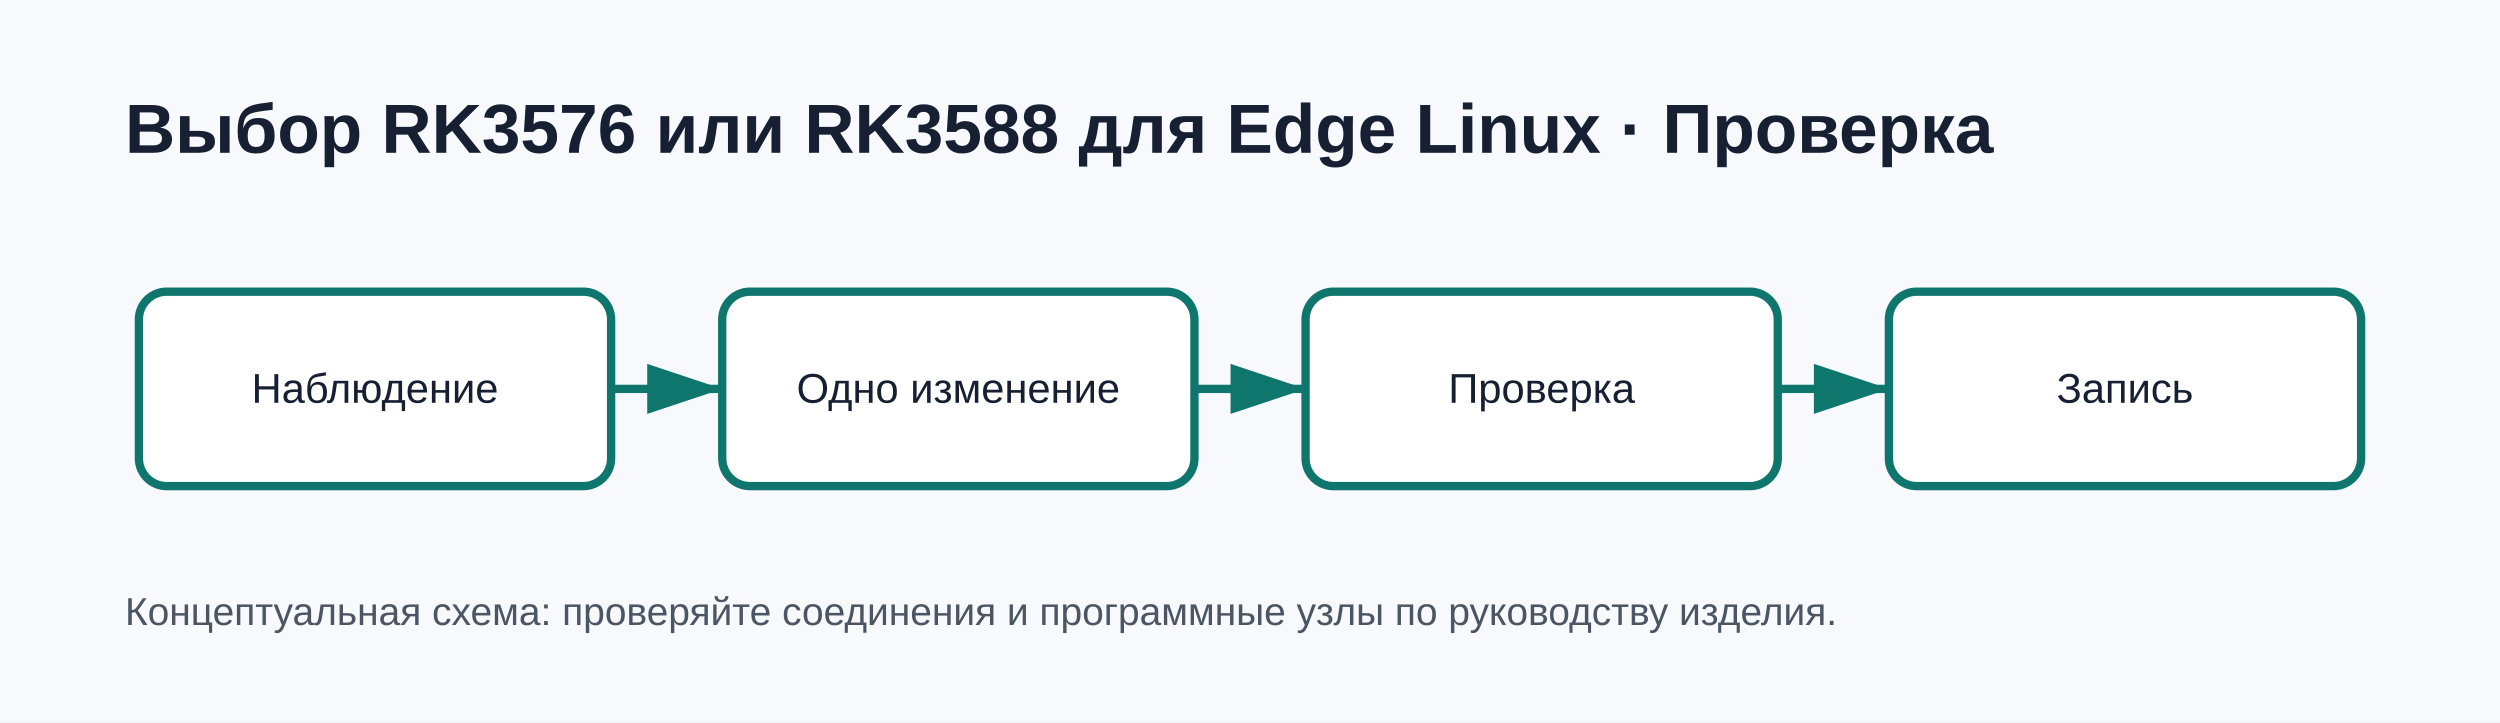
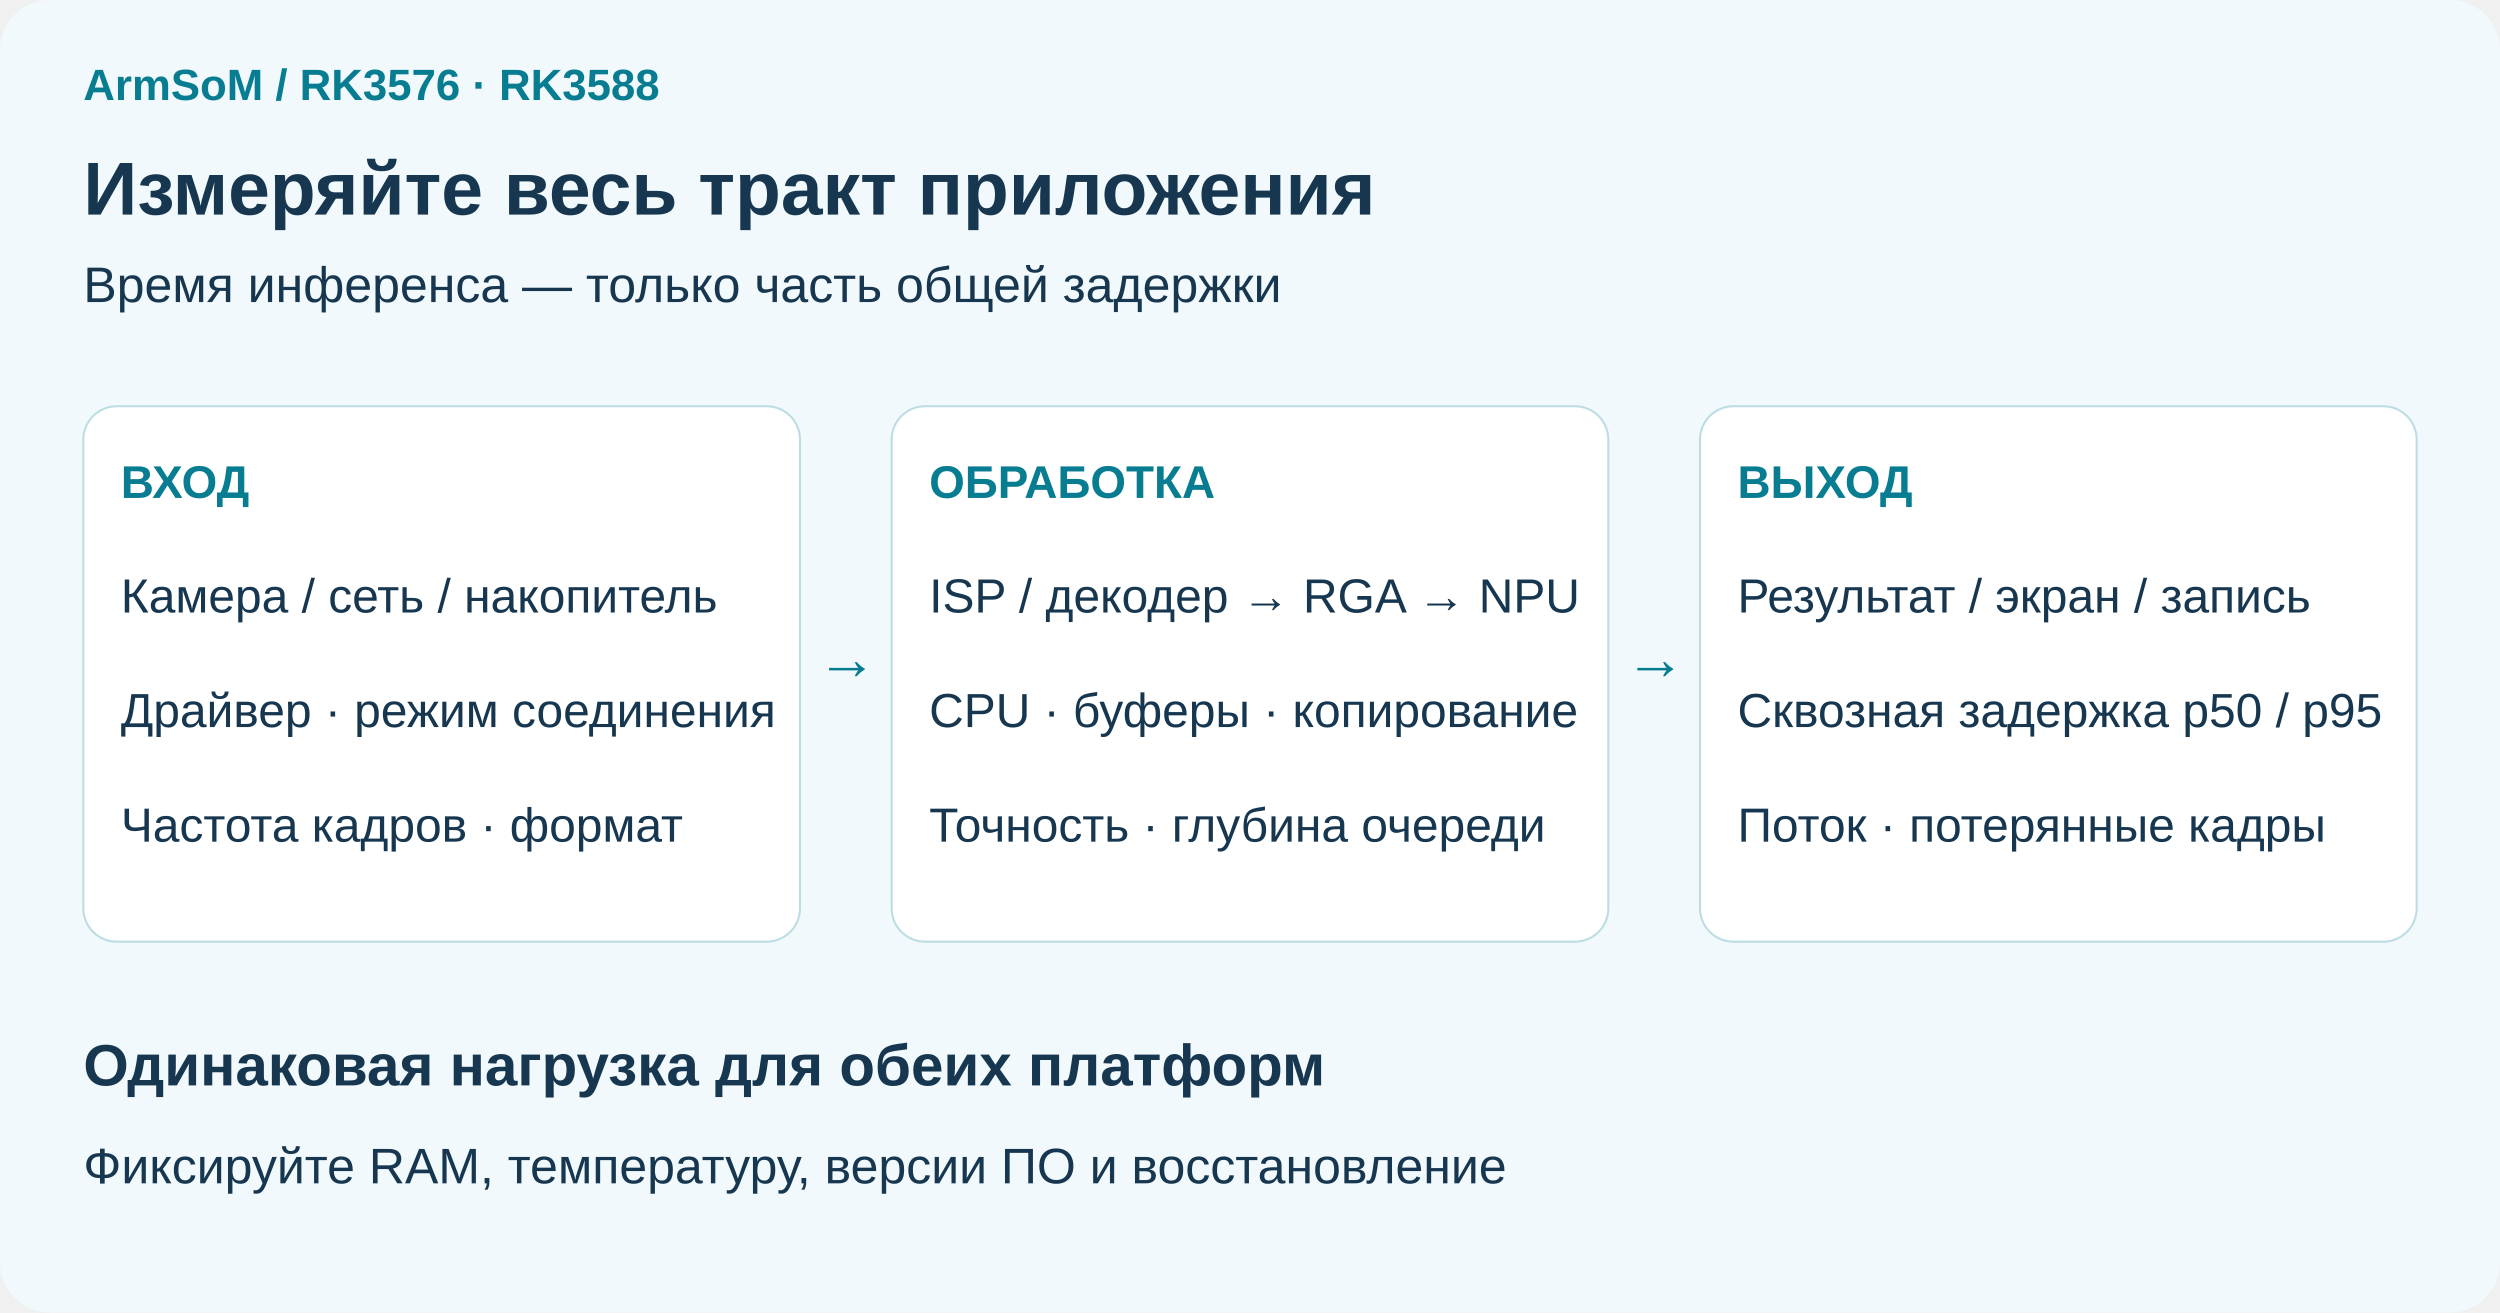
- <svg xmlns="http://www.w3.org/2000/svg" width="900" height="260" viewBox="0 0 900 260" role="img" aria-labelledby="t d">
-   <defs>
-     <marker id="a" markerWidth="10" markerHeight="10" refX="9" refY="3" orient="auto">
-       <path d="M0,0 L0,6 L9,3 z" fill="#0f766e" />
-     </marker>
-   </defs>
-   <rect width="900" height="260" fill="#f7f9fc" />
-   <text x="45" y="55" font-family="Arial, sans-serif" font-weight="bold" font-size="25.00" fill="#172033">Выбор RK3576 или RK3588 для Edge Linux · Проверка</text>
-   <rect x="50" y="105" width="170" height="70" rx="10" fill="#fff" stroke="#0f766e" stroke-width="3" />
-   <text x="135" y="145" text-anchor="middle" font-family="Arial, sans-serif" font-size="15.00" fill="#172033">Наблюдение</text>
-   <rect x="260" y="105" width="170" height="70" rx="10" fill="#fff" stroke="#0f766e" stroke-width="3" />
-   <text x="345" y="145" text-anchor="middle" font-family="Arial, sans-serif" font-size="15.00" fill="#172033">Одно изменение</text>
-   <rect x="470" y="105" width="170" height="70" rx="10" fill="#fff" stroke="#0f766e" stroke-width="3" />
-   <text x="555" y="145" text-anchor="middle" font-family="Arial, sans-serif" font-size="15.00" fill="#172033">Проверка</text>
-   <rect x="680" y="105" width="170" height="70" rx="10" fill="#fff" stroke="#0f766e" stroke-width="3" />
-   <text x="765" y="145" text-anchor="middle" font-family="Arial, sans-serif" font-size="15.00" fill="#172033">Запись</text>
-   <path d="M 220 140 H 260" stroke="#0f766e" stroke-width="3" marker-end="url(#a)" />
-   <path d="M 430 140 H 470" stroke="#0f766e" stroke-width="3" marker-end="url(#a)" />
-   <path d="M 640 140 H 680" stroke="#0f766e" stroke-width="3" marker-end="url(#a)" />
-   <text x="45" y="225" font-family="Arial, sans-serif" font-size="14.00" fill="#4b5563">Концептуальная схема: проверяйте соединения и программные узлы по руководству изделия.</text>
+ <svg xmlns="http://www.w3.org/2000/svg" width="1200" height="630" viewBox="0 0 1200 630" role="img" aria-labelledby="t d">
+   <rect width="1200" height="630" rx="24" fill="#f1f9fc" />
+   <g font-family="Arial, Microsoft YaHei, sans-serif">
+     <text x="40" y="48" font-size="21" fill="#087d92" font-weight="700">ArmSoM  /  RK3576 · RK3588</text>
+     <text x="40" y="103" font-size="36" fill="#173750" font-weight="700">Измеряйте весь тракт приложения</text>
+     <text x="40" y="145" font-size="24" fill="#173750" font-weight="400">Время инференса — только часть общей задержки</text>
+     <rect x="40" y="195" width="344" height="257" rx="16" fill="white" stroke="#bcdde4" />
+     <text x="58" y="239" font-size="22" fill="#087d92" font-weight="700">ВХОД</text>
+     <text x="58" y="294" font-size="23" fill="#173750" font-weight="400">Камера / сеть / накопитель</text>
+     <text x="58" y="349" font-size="23" fill="#173750" font-weight="400">Драйвер · режим соединения</text>
+     <text x="58" y="404" font-size="23" fill="#173750" font-weight="400">Частота кадров · формат</text>
+     <text x="392" y="326" font-size="29" fill="#087d92" font-weight="400">→</text>
+     <rect x="428" y="195" width="344" height="257" rx="16" fill="white" stroke="#bcdde4" />
+     <text x="446" y="239" font-size="22" fill="#087d92" font-weight="700">ОБРАБОТКА</text>
+     <text x="446" y="294" font-size="23" fill="#173750" font-weight="400">ISP / декодер → RGA → NPU</text>
+     <text x="446" y="349" font-size="23" fill="#173750" font-weight="400">CPU · буферы · копирование</text>
+     <text x="446" y="404" font-size="23" fill="#173750" font-weight="400">Точность · глубина очереди</text>
+     <text x="780" y="326" font-size="29" fill="#087d92" font-weight="400">→</text>
+     <rect x="816" y="195" width="344" height="257" rx="16" fill="white" stroke="#bcdde4" />
+     <text x="834" y="239" font-size="22" fill="#087d92" font-weight="700">ВЫХОД</text>
+     <text x="834" y="294" font-size="23" fill="#173750" font-weight="400">Результат / экран / запись</text>
+     <text x="834" y="349" font-size="23" fill="#173750" font-weight="400">Сквозная задержка p50 / p95</text>
+     <text x="834" y="404" font-size="23" fill="#173750" font-weight="400">Поток · потерянные кадры</text>
+     <text x="40" y="521" font-size="28" fill="#173750" font-weight="700">Одинаковая нагрузка для обеих платформ</text>
+     <text x="40" y="568" font-size="24" fill="#173750" font-weight="400">Фиксируйте RAM, температуру, версии ПО и восстановление</text>
+   </g>
</svg>
